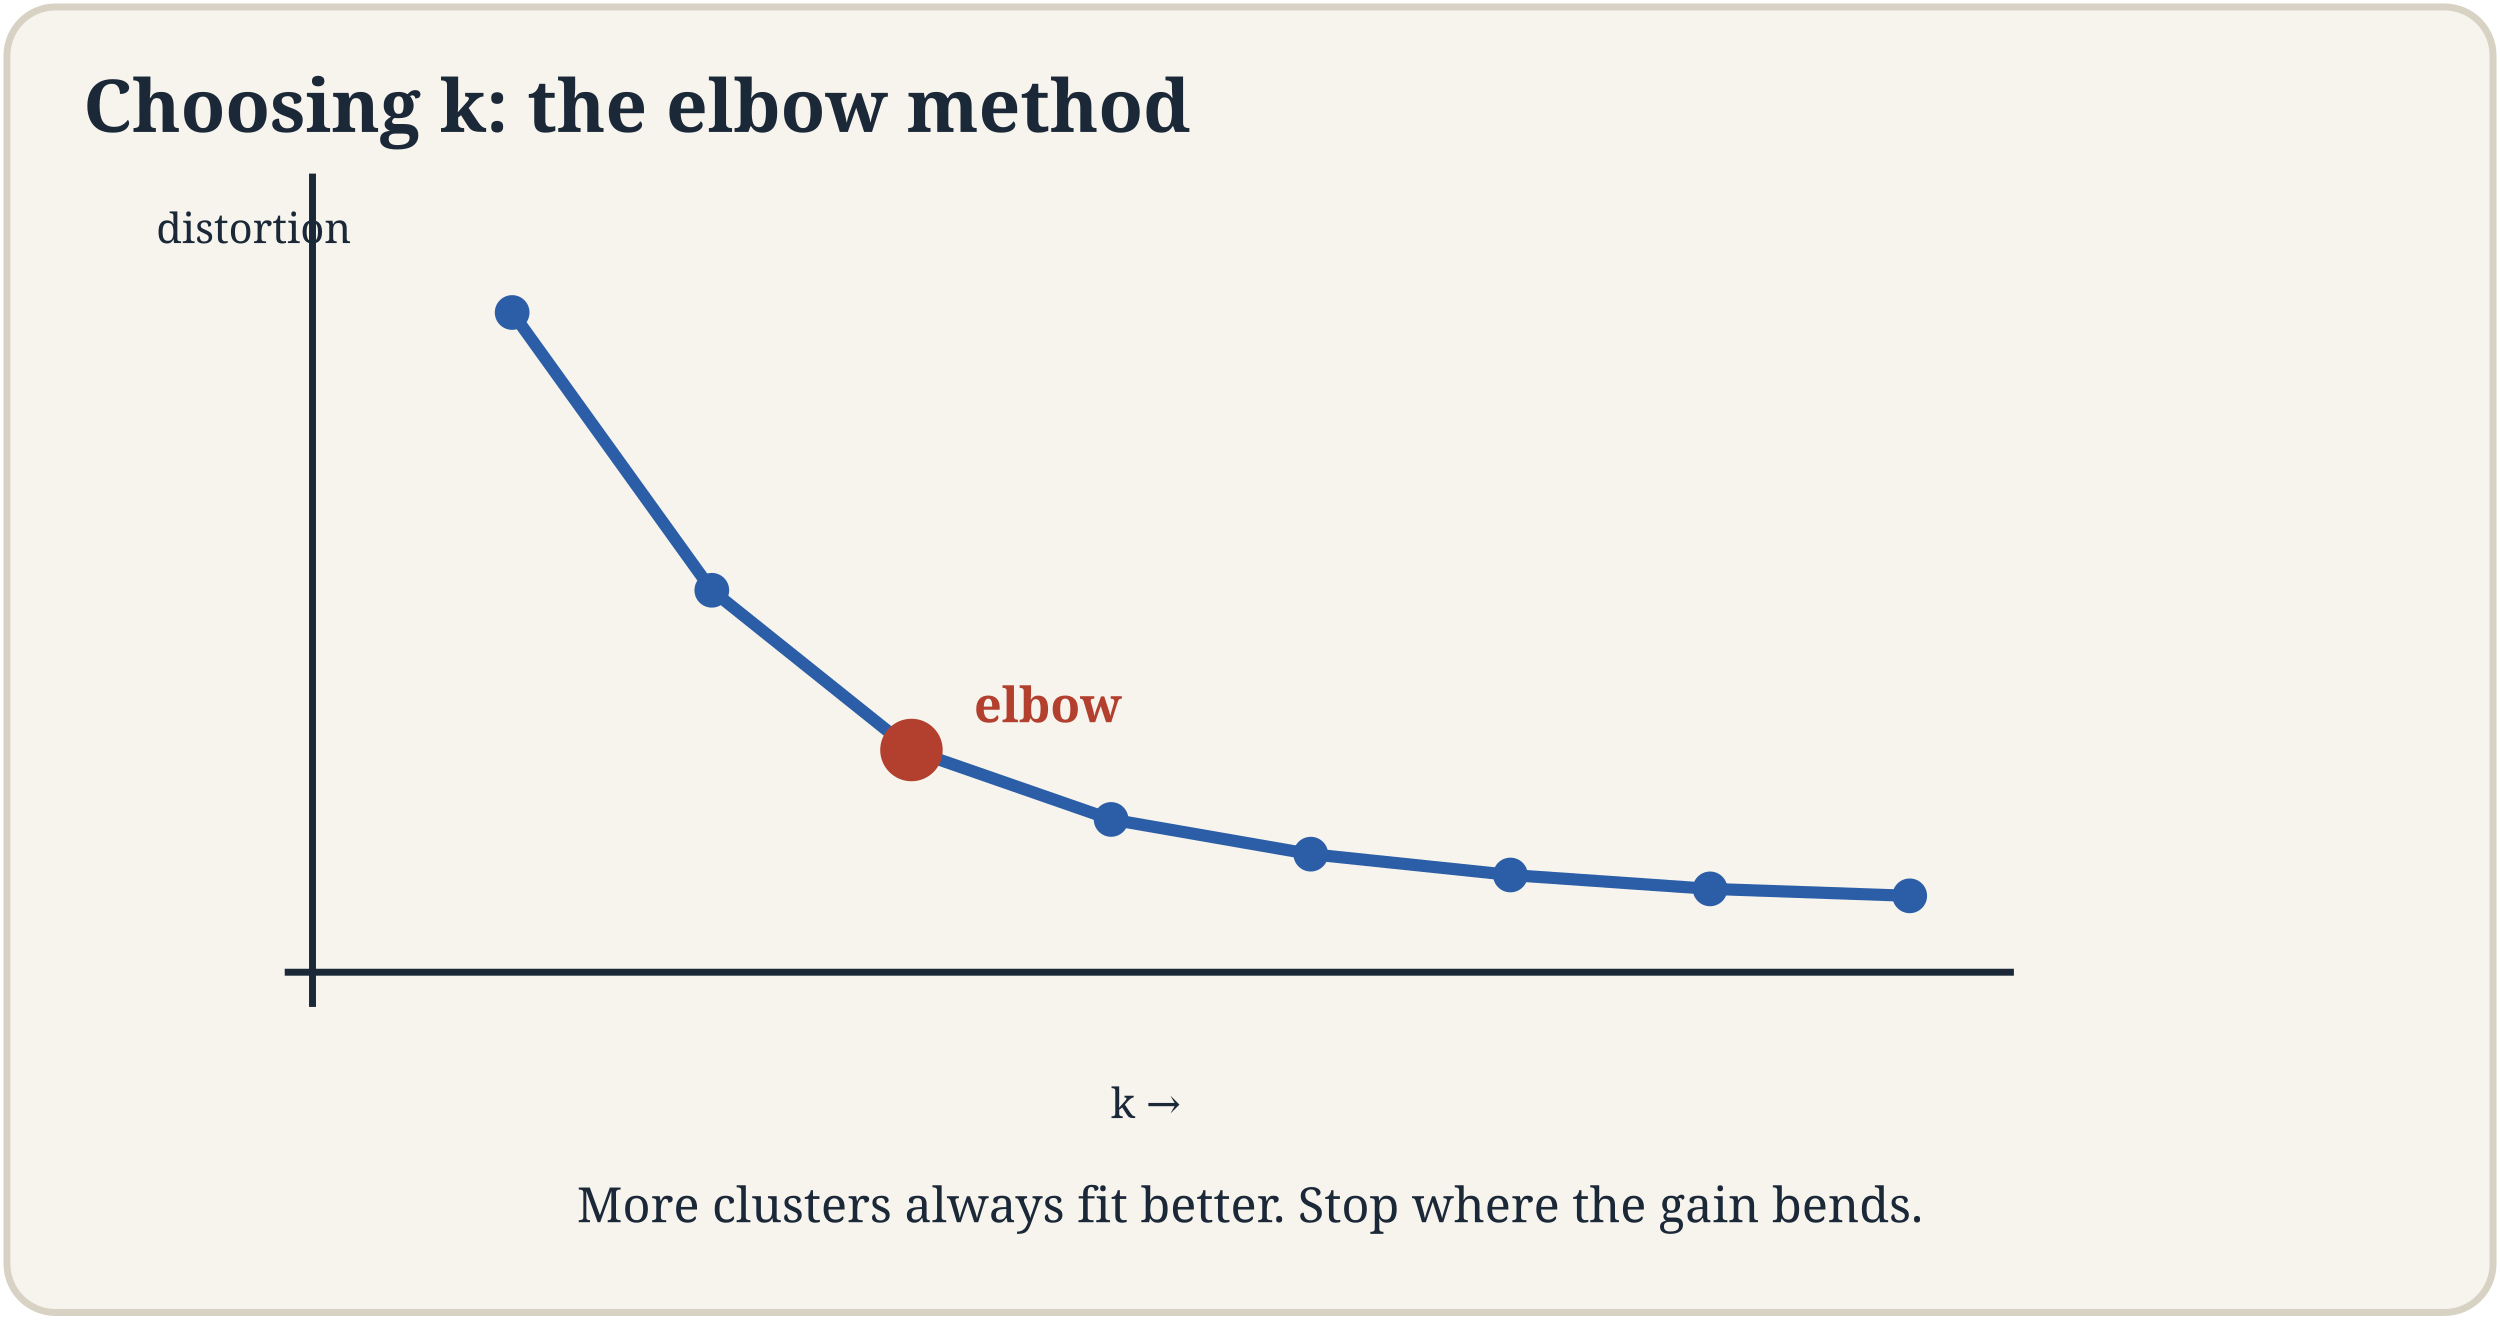
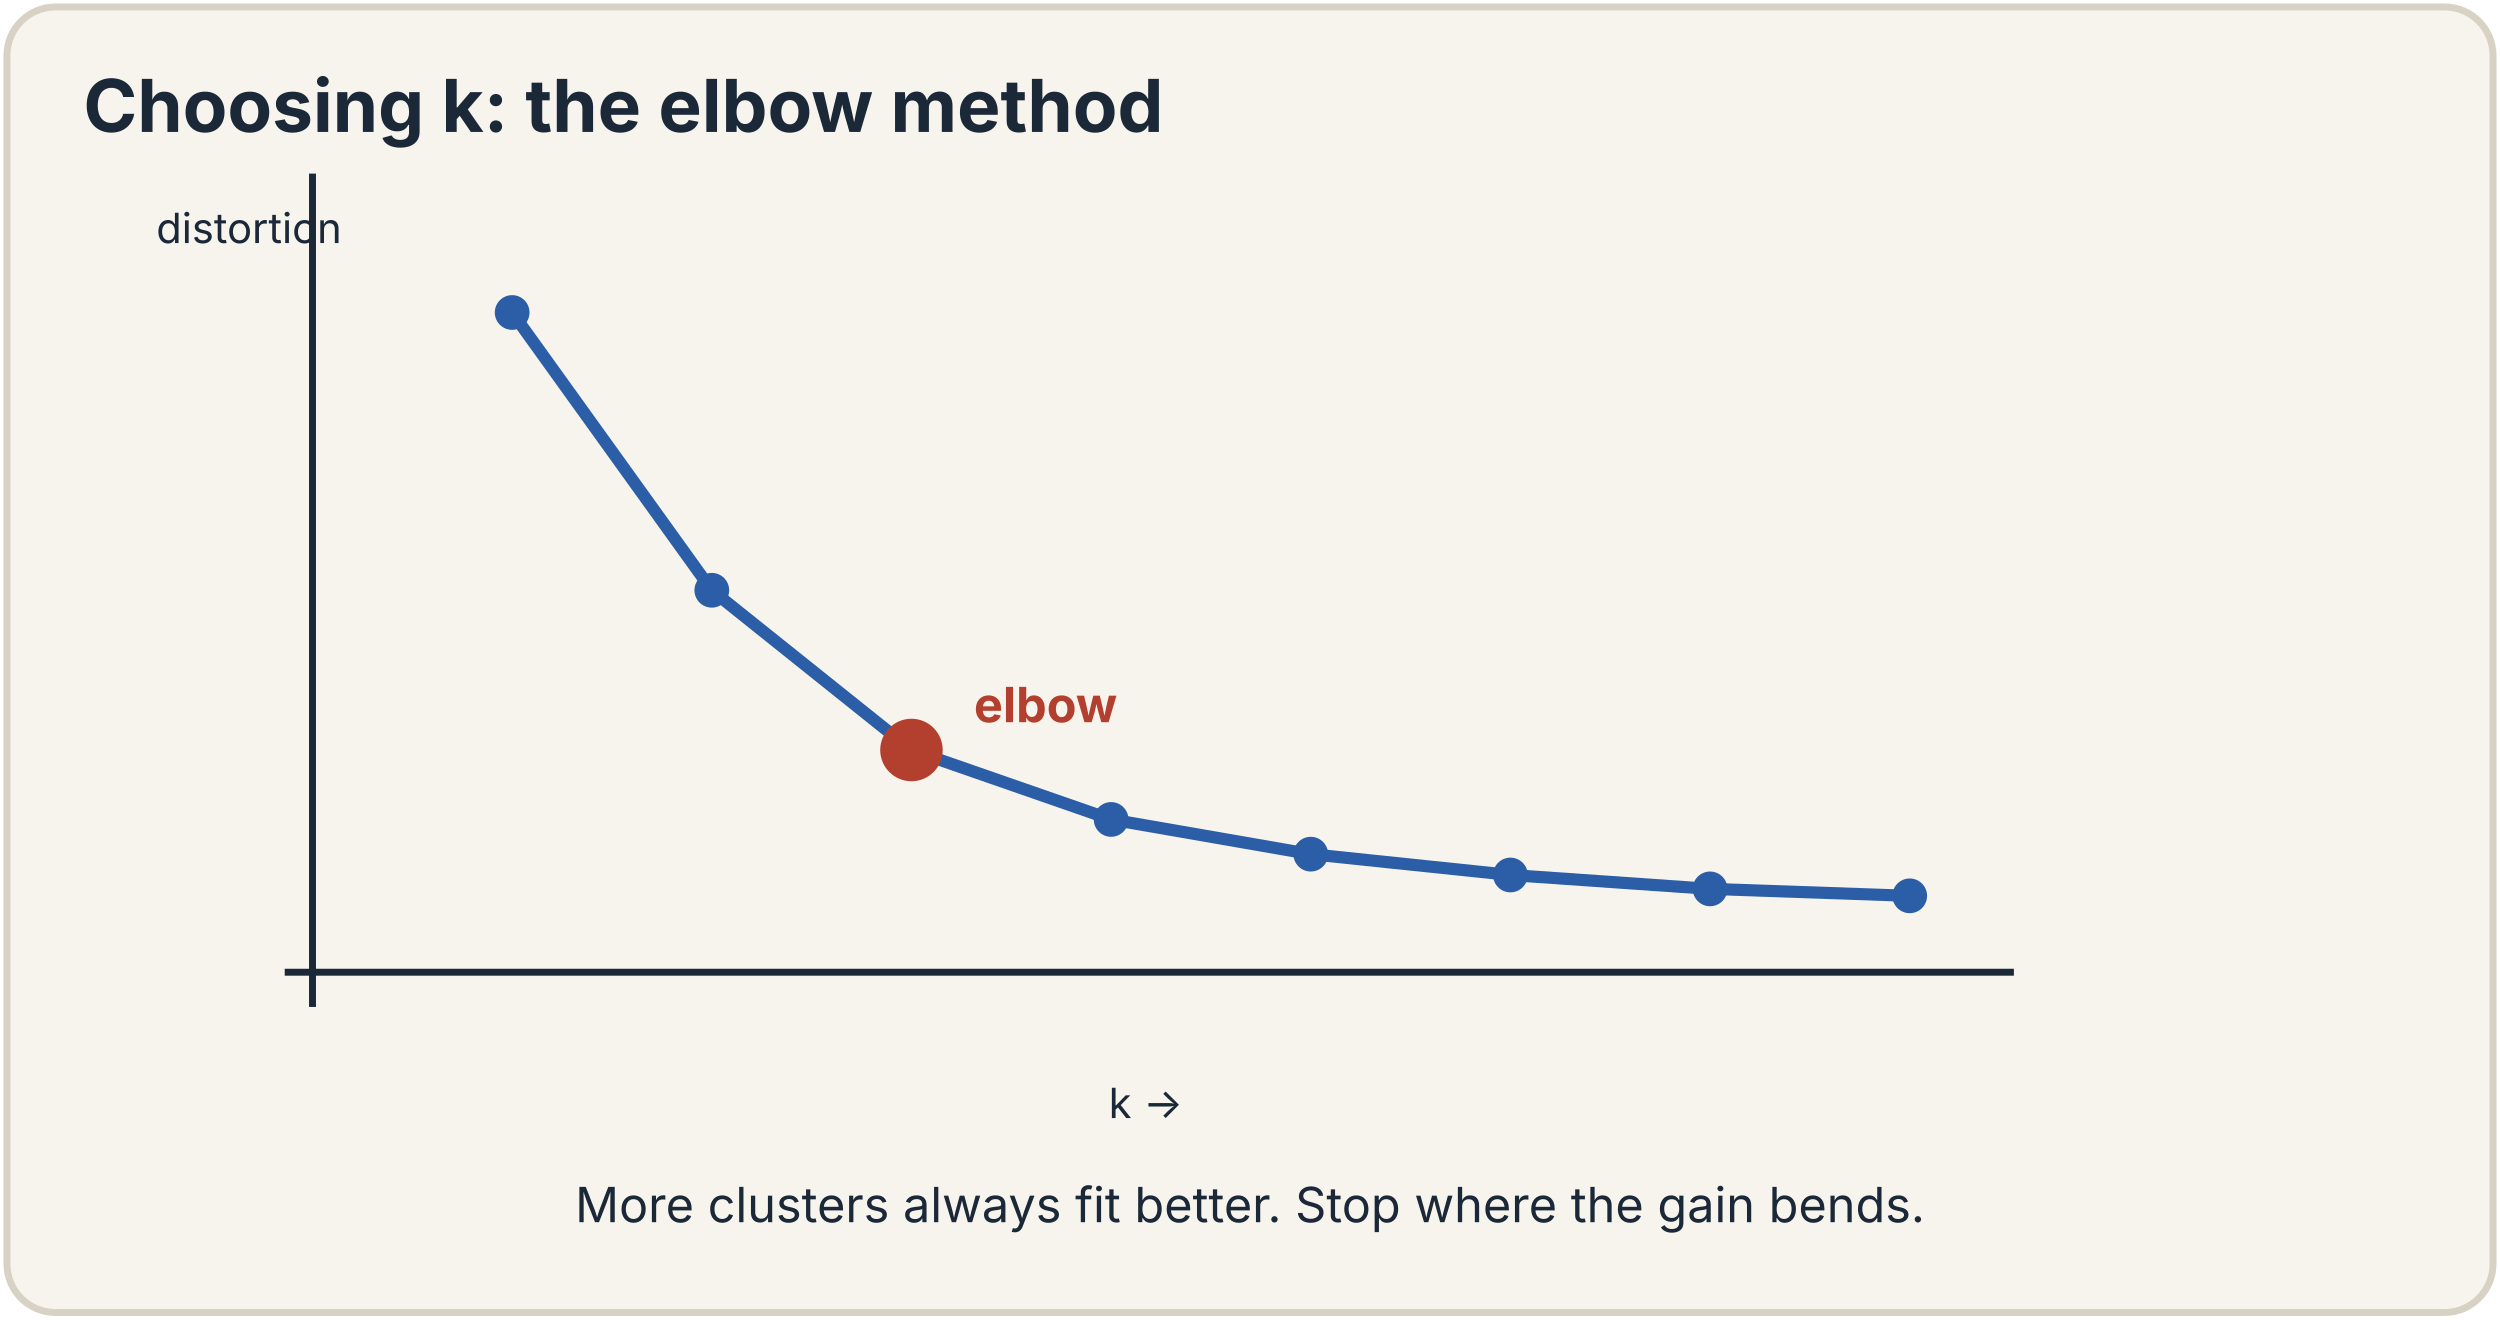
- <svg xmlns="http://www.w3.org/2000/svg" viewBox="0 0 720 380" font-family="Georgia, serif">
+ <svg xmlns="http://www.w3.org/2000/svg" viewBox="0 0 720 380" font-family="Anthropic Sans, Inter, 'Source Sans 3', 'IBM Plex Sans', sans-serif">
  <rect x="2" y="2" width="716" height="376" rx="14" fill="#F7F4EE" stroke="#D8D2C4" stroke-width="2" />
  <text x="24" y="38" font-size="21" font-weight="bold" fill="#1B2838">Choosing k: the elbow method</text>
  <line x1="90" y1="50" x2="90" y2="290" stroke="#1B2838" stroke-width="2" />
  <line x1="82" y1="280" x2="580" y2="280" stroke="#1B2838" stroke-width="2" />
  <text x="45" y="70" font-size="12" fill="#1B2838" text-anchor="start">distortion</text>
  <text x="330" y="322" font-size="12" fill="#1B2838" text-anchor="middle">k →</text>
  <polyline points="147.5,90.0 205.0,170.0 262.5,216.0 320.0,236.0 377.5,246.0 435.0,252.0 492.5,256.0 550.0,258.0" fill="none" stroke="#2B5EA7" stroke-width="3.5" />
  <circle cx="147.5" cy="90.0" r="5" fill="#2B5EA7" stroke="none" />
  <circle cx="205.0" cy="170.0" r="5" fill="#2B5EA7" stroke="none" />
  <circle cx="262.5" cy="216.0" r="5" fill="#2B5EA7" stroke="none" />
  <circle cx="320.0" cy="236.0" r="5" fill="#2B5EA7" stroke="none" />
  <circle cx="377.5" cy="246.0" r="5" fill="#2B5EA7" stroke="none" />
  <circle cx="435.0" cy="252.0" r="5" fill="#2B5EA7" stroke="none" />
  <circle cx="492.5" cy="256.0" r="5" fill="#2B5EA7" stroke="none" />
  <circle cx="550.0" cy="258.0" r="5" fill="#2B5EA7" stroke="none" />
  <circle cx="262.5" cy="216.0" r="9" fill="#B3402E" stroke="none" />
  <text x="280.5" y="208.0" font-size="14" fill="#B3402E" text-anchor="start" font-weight="bold">elbow</text>
  <text x="360" y="352" font-size="14" fill="#1B2838" text-anchor="middle">More clusters always fit better. Stop where the gain bends.</text>
</svg>
